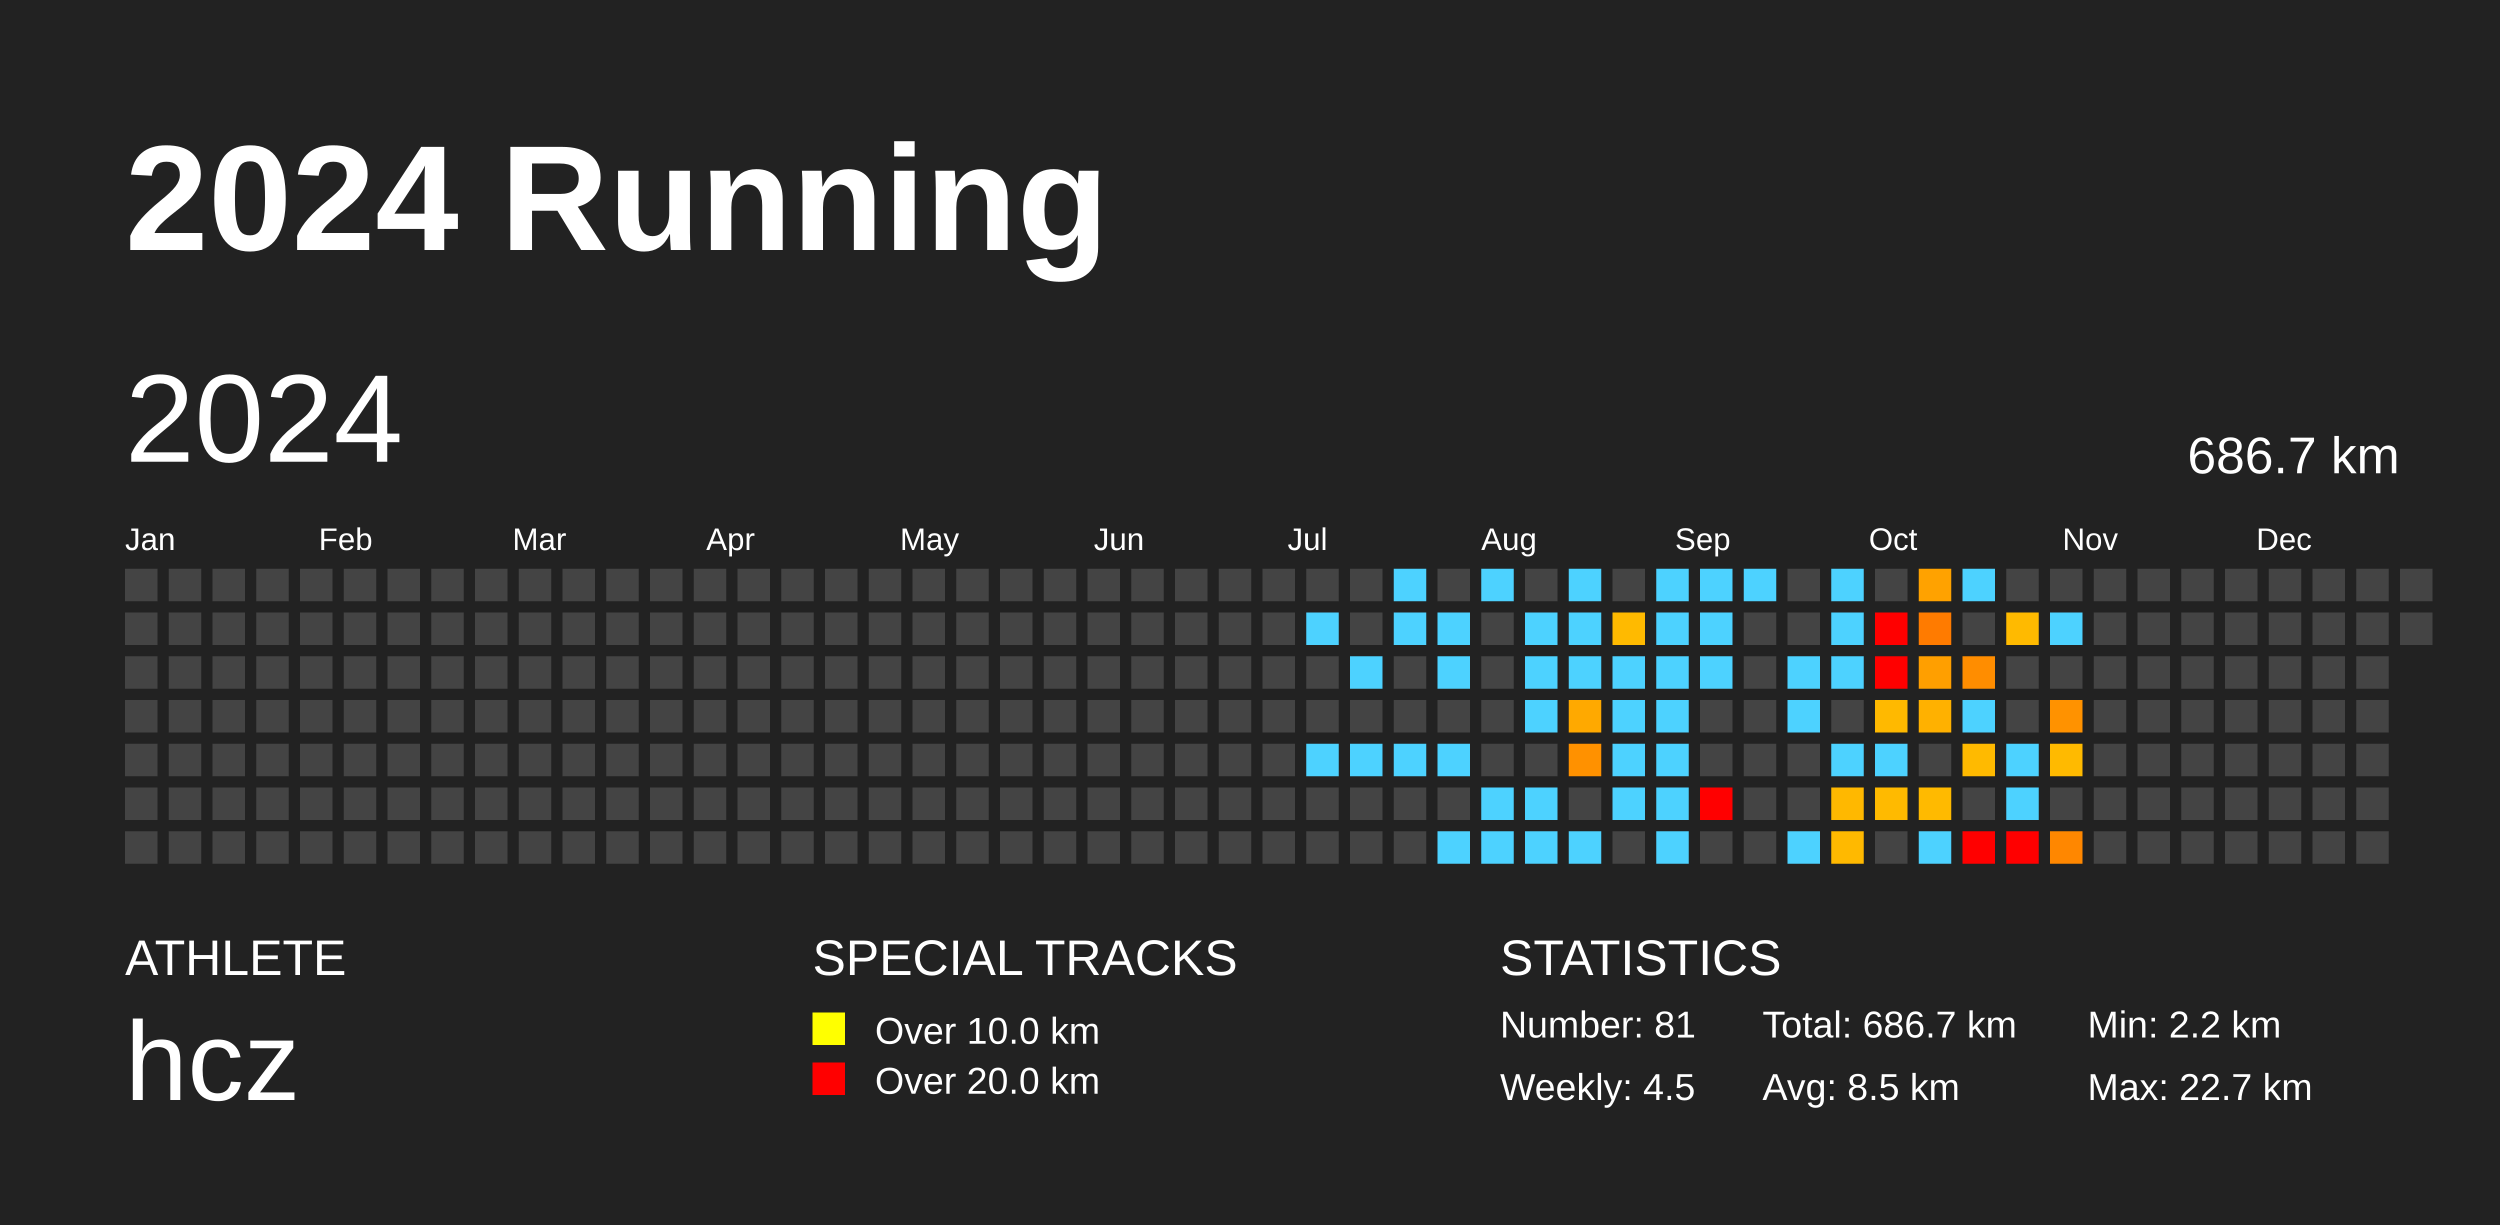
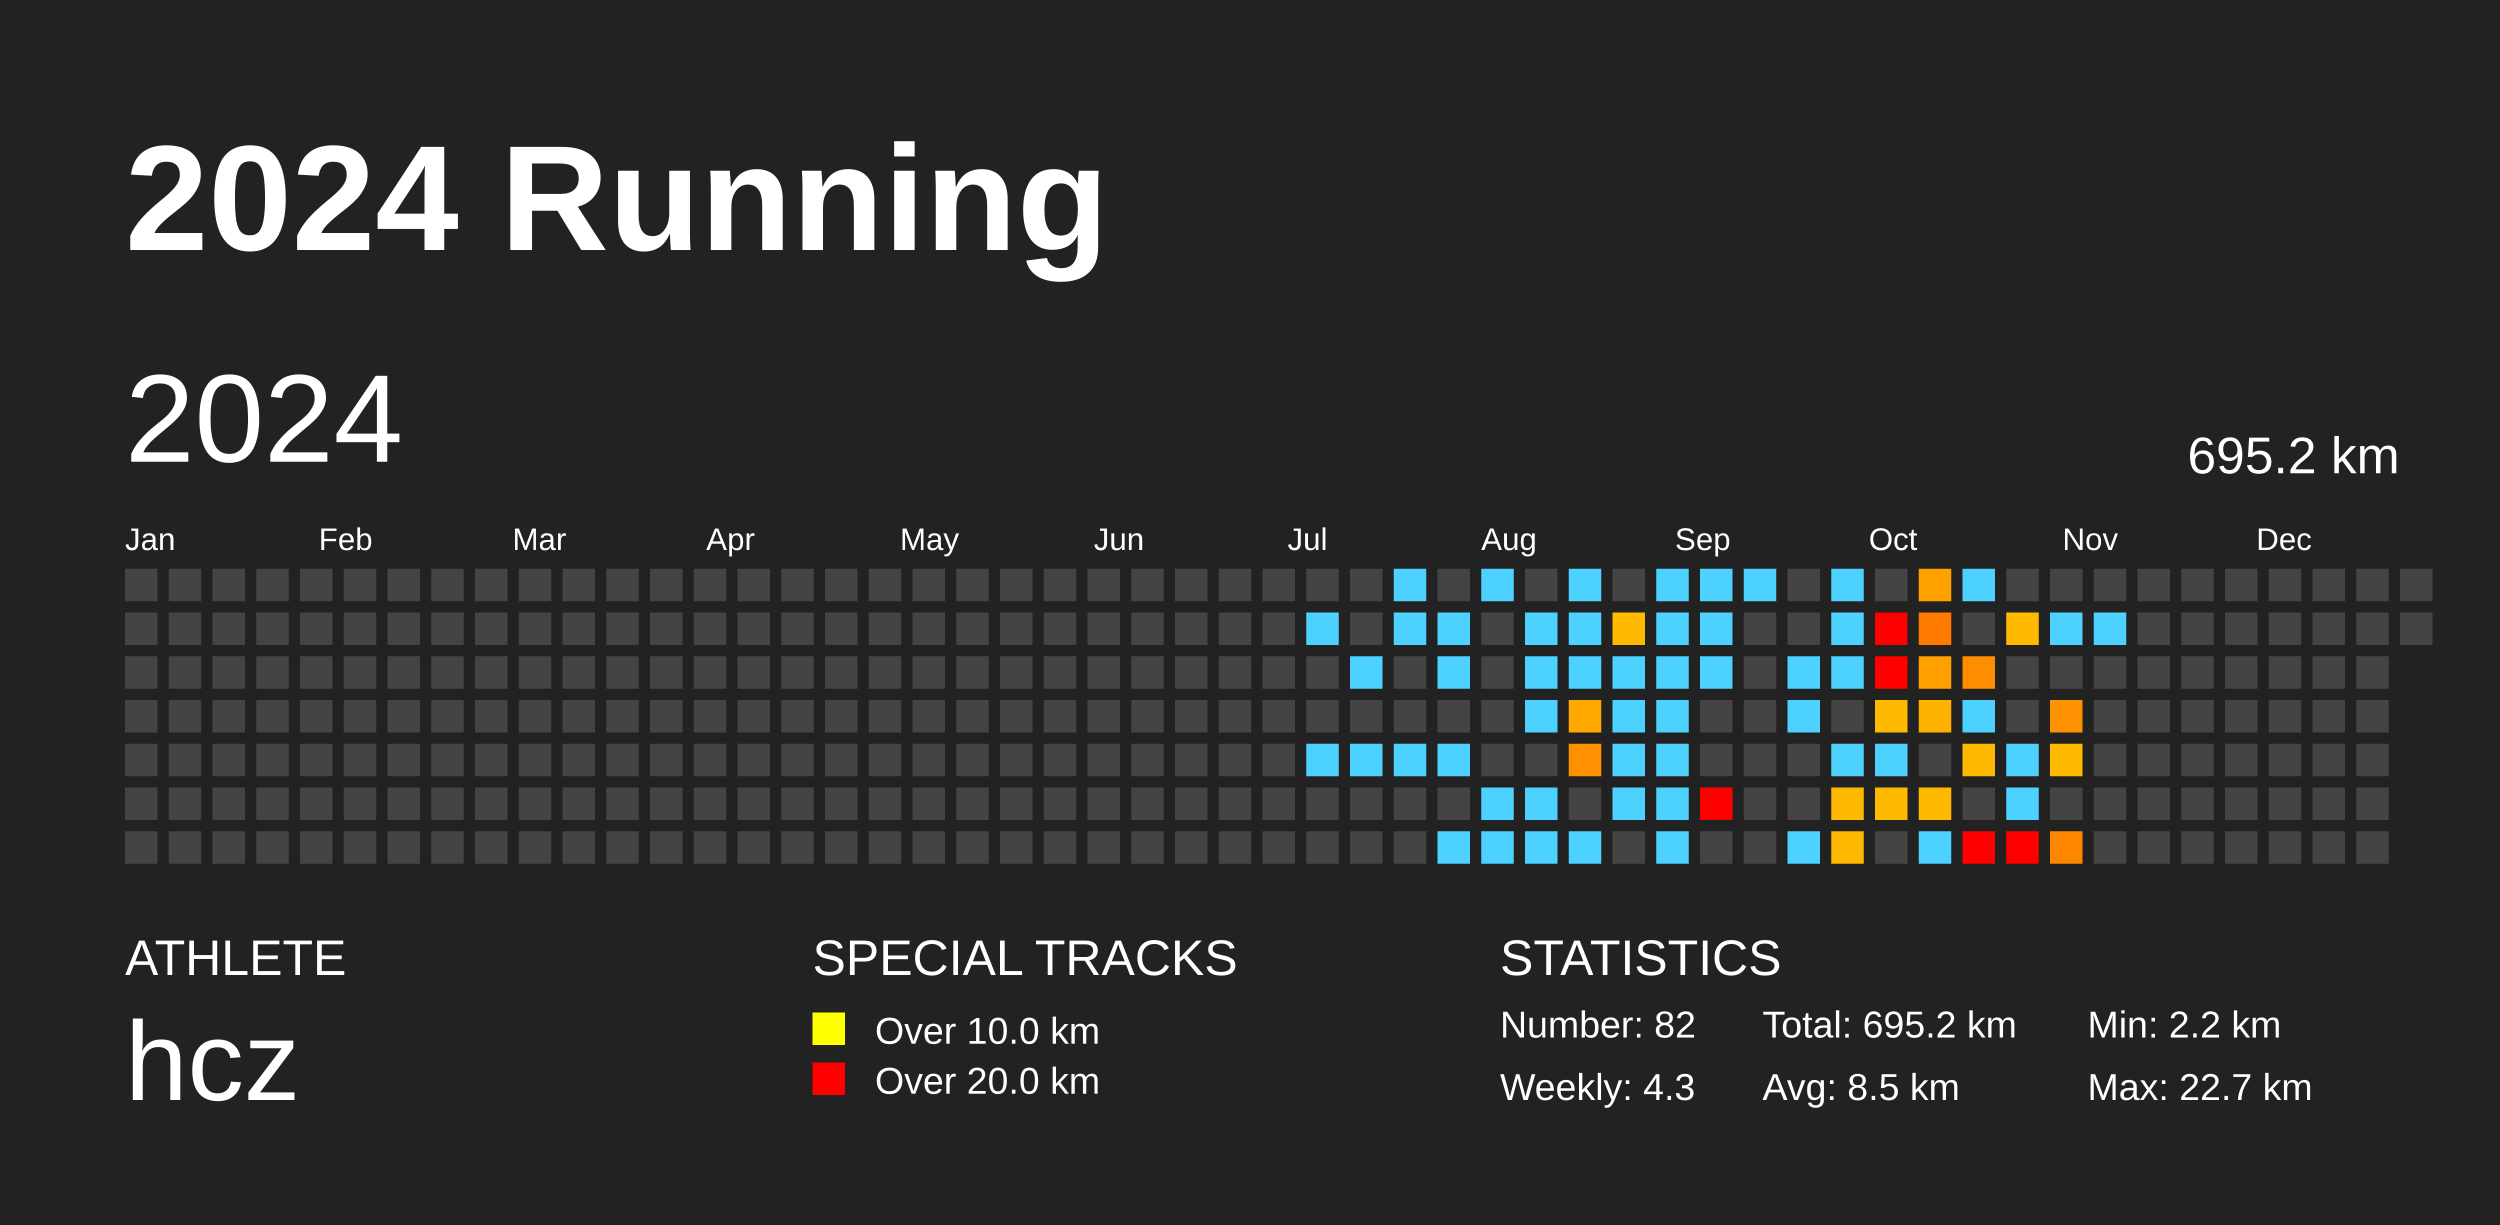
<svg xmlns="http://www.w3.org/2000/svg" baseProfile="full" height="98mm" version="1.1" viewBox="0,0,200,98" width="200mm">
  <defs />
  <rect fill="#222222" height="98" width="200" x="0" y="0" />
  <text fill="#FFFFFF" style="font-size:12px; font-family:Arial; font-weight:bold;" x="10" y="20">2024 Running</text>
  <text fill="#FFFFFF" style="font-size:4px; font-family:Arial" x="10" y="78">ATHLETE</text>
  <text fill="#FFFFFF" style="font-size:9px; font-family:Arial" x="10" y="88">hcz</text>
  <text fill="#FFFFFF" style="font-size:4px; font-family:Arial" x="65" y="78">SPECIAL TRACKS</text>
  <rect fill="yellow" height="2.6" width="2.6" x="65" y="81" />
  <text fill="#FFFFFF" style="font-size:3px; font-family:Arial" x="70" y="83.5">Over 10.0 km</text>
  <rect fill="red" height="2.6" width="2.6" x="65" y="85" />
  <text fill="#FFFFFF" style="font-size:3px; font-family:Arial" x="70" y="87.5">Over 20.0 km</text>
  <text fill="#FFFFFF" style="font-size:4px; font-family:Arial" x="120" y="78">STATISTICS</text>
-   <text fill="#FFFFFF" style="font-size:3px; font-family:Arial" x="120" y="83">Number: 81</text>
-   <text fill="#FFFFFF" style="font-size:3px; font-family:Arial" x="120" y="88">Weekly: 4.5</text>
-   <text fill="#FFFFFF" style="font-size:3px; font-family:Arial" x="141" y="83">Total: 686.7 km</text>
+   <text fill="#FFFFFF" style="font-size:3px; font-family:Arial" x="120" y="83">Number: 82</text>
+   <text fill="#FFFFFF" style="font-size:3px; font-family:Arial" x="120" y="88">Weekly: 4.3</text>
+   <text fill="#FFFFFF" style="font-size:3px; font-family:Arial" x="141" y="83">Total: 695.2 km</text>
  <text fill="#FFFFFF" style="font-size:3px; font-family:Arial" x="141" y="88">Avg: 8.5 km</text>
  <text fill="#FFFFFF" style="font-size:3px; font-family:Arial" x="167" y="83">Min: 2.2 km</text>
  <text fill="#FFFFFF" style="font-size:3px; font-family:Arial" x="167" y="88">Max: 22.7 km</text>
  <text dominant-baseline="hanging" fill="#FFFFFF" style="font-size:10.0px; font-family:Arial;" x="10" y="30">2024</text>
-   <text dominant-baseline="hanging" fill="#FFFFFF" style="font-size:4.125px; font-family:Arial;" x="175" y="35">686.7 km</text>
+   <text dominant-baseline="hanging" fill="#FFFFFF" style="font-size:4.125px; font-family:Arial;" x="175" y="35">695.2 km</text>
  <text fill="#FFFFFF" style="font-size:2.5px; font-family:Arial" x="10.0" y="44">Jan</text>
  <text fill="#FFFFFF" style="font-size:2.5px; font-family:Arial" x="25.5" y="44">Feb</text>
  <text fill="#FFFFFF" style="font-size:2.5px; font-family:Arial" x="41.0" y="44">Mar</text>
  <text fill="#FFFFFF" style="font-size:2.5px; font-family:Arial" x="56.5" y="44">Apr</text>
  <text fill="#FFFFFF" style="font-size:2.5px; font-family:Arial" x="72.0" y="44">May</text>
  <text fill="#FFFFFF" style="font-size:2.5px; font-family:Arial" x="87.5" y="44">Jun</text>
  <text fill="#FFFFFF" style="font-size:2.5px; font-family:Arial" x="103.0" y="44">Jul</text>
  <text fill="#FFFFFF" style="font-size:2.5px; font-family:Arial" x="118.5" y="44">Aug</text>
  <text fill="#FFFFFF" style="font-size:2.5px; font-family:Arial" x="134.0" y="44">Sep</text>
  <text fill="#FFFFFF" style="font-size:2.5px; font-family:Arial" x="149.5" y="44">Oct</text>
  <text fill="#FFFFFF" style="font-size:2.5px; font-family:Arial" x="165.0" y="44">Nov</text>
  <text fill="#FFFFFF" style="font-size:2.5px; font-family:Arial" x="180.5" y="44">Dec</text>
  <rect fill="#444444" height="2.6" width="2.6" x="10.0" y="45.5" />
  <rect fill="#444444" height="2.6" width="2.6" x="10.0" y="49.0" />
  <rect fill="#444444" height="2.6" width="2.6" x="10.0" y="52.5" />
  <rect fill="#444444" height="2.6" width="2.6" x="10.0" y="56.0" />
  <rect fill="#444444" height="2.6" width="2.6" x="10.0" y="59.5" />
  <rect fill="#444444" height="2.6" width="2.6" x="10.0" y="63.0" />
  <rect fill="#444444" height="2.6" width="2.6" x="10.0" y="66.5" />
  <rect fill="#444444" height="2.6" width="2.6" x="13.5" y="45.5" />
  <rect fill="#444444" height="2.6" width="2.6" x="13.5" y="49.0" />
  <rect fill="#444444" height="2.6" width="2.6" x="13.5" y="52.5" />
  <rect fill="#444444" height="2.6" width="2.6" x="13.5" y="56.0" />
  <rect fill="#444444" height="2.6" width="2.6" x="13.5" y="59.5" />
  <rect fill="#444444" height="2.6" width="2.6" x="13.5" y="63.0" />
  <rect fill="#444444" height="2.6" width="2.6" x="13.5" y="66.5" />
  <rect fill="#444444" height="2.6" width="2.6" x="17.0" y="45.5" />
  <rect fill="#444444" height="2.6" width="2.6" x="17.0" y="49.0" />
  <rect fill="#444444" height="2.6" width="2.6" x="17.0" y="52.5" />
  <rect fill="#444444" height="2.6" width="2.6" x="17.0" y="56.0" />
  <rect fill="#444444" height="2.6" width="2.6" x="17.0" y="59.5" />
  <rect fill="#444444" height="2.6" width="2.6" x="17.0" y="63.0" />
  <rect fill="#444444" height="2.6" width="2.6" x="17.0" y="66.5" />
  <rect fill="#444444" height="2.6" width="2.6" x="20.5" y="45.5" />
  <rect fill="#444444" height="2.6" width="2.6" x="20.5" y="49.0" />
  <rect fill="#444444" height="2.6" width="2.6" x="20.5" y="52.5" />
  <rect fill="#444444" height="2.6" width="2.6" x="20.5" y="56.0" />
  <rect fill="#444444" height="2.6" width="2.6" x="20.5" y="59.5" />
  <rect fill="#444444" height="2.6" width="2.6" x="20.5" y="63.0" />
  <rect fill="#444444" height="2.6" width="2.6" x="20.5" y="66.5" />
  <rect fill="#444444" height="2.6" width="2.6" x="24.0" y="45.5" />
  <rect fill="#444444" height="2.6" width="2.6" x="24.0" y="49.0" />
  <rect fill="#444444" height="2.6" width="2.6" x="24.0" y="52.5" />
  <rect fill="#444444" height="2.6" width="2.6" x="24.0" y="56.0" />
  <rect fill="#444444" height="2.6" width="2.6" x="24.0" y="59.5" />
  <rect fill="#444444" height="2.6" width="2.6" x="24.0" y="63.0" />
  <rect fill="#444444" height="2.6" width="2.6" x="24.0" y="66.5" />
  <rect fill="#444444" height="2.6" width="2.6" x="27.5" y="45.5" />
  <rect fill="#444444" height="2.6" width="2.6" x="27.5" y="49.0" />
  <rect fill="#444444" height="2.6" width="2.6" x="27.5" y="52.5" />
  <rect fill="#444444" height="2.6" width="2.6" x="27.5" y="56.0" />
  <rect fill="#444444" height="2.6" width="2.6" x="27.5" y="59.5" />
  <rect fill="#444444" height="2.6" width="2.6" x="27.5" y="63.0" />
  <rect fill="#444444" height="2.6" width="2.6" x="27.5" y="66.5" />
  <rect fill="#444444" height="2.6" width="2.6" x="31.0" y="45.5" />
  <rect fill="#444444" height="2.6" width="2.6" x="31.0" y="49.0" />
  <rect fill="#444444" height="2.6" width="2.6" x="31.0" y="52.5" />
  <rect fill="#444444" height="2.6" width="2.6" x="31.0" y="56.0" />
  <rect fill="#444444" height="2.6" width="2.6" x="31.0" y="59.5" />
  <rect fill="#444444" height="2.6" width="2.6" x="31.0" y="63.0" />
  <rect fill="#444444" height="2.6" width="2.6" x="31.0" y="66.5" />
  <rect fill="#444444" height="2.6" width="2.6" x="34.5" y="45.5" />
  <rect fill="#444444" height="2.6" width="2.6" x="34.5" y="49.0" />
  <rect fill="#444444" height="2.6" width="2.6" x="34.5" y="52.5" />
  <rect fill="#444444" height="2.6" width="2.6" x="34.5" y="56.0" />
  <rect fill="#444444" height="2.6" width="2.6" x="34.5" y="59.5" />
  <rect fill="#444444" height="2.6" width="2.6" x="34.5" y="63.0" />
  <rect fill="#444444" height="2.6" width="2.6" x="34.5" y="66.5" />
  <rect fill="#444444" height="2.6" width="2.6" x="38.0" y="45.5" />
  <rect fill="#444444" height="2.6" width="2.6" x="38.0" y="49.0" />
  <rect fill="#444444" height="2.6" width="2.6" x="38.0" y="52.5" />
  <rect fill="#444444" height="2.6" width="2.6" x="38.0" y="56.0" />
  <rect fill="#444444" height="2.6" width="2.6" x="38.0" y="59.5" />
  <rect fill="#444444" height="2.6" width="2.6" x="38.0" y="63.0" />
  <rect fill="#444444" height="2.6" width="2.6" x="38.0" y="66.5" />
  <rect fill="#444444" height="2.6" width="2.6" x="41.5" y="45.5" />
  <rect fill="#444444" height="2.6" width="2.6" x="41.5" y="49.0" />
  <rect fill="#444444" height="2.6" width="2.6" x="41.5" y="52.5" />
  <rect fill="#444444" height="2.6" width="2.6" x="41.5" y="56.0" />
  <rect fill="#444444" height="2.6" width="2.6" x="41.5" y="59.5" />
  <rect fill="#444444" height="2.6" width="2.6" x="41.5" y="63.0" />
  <rect fill="#444444" height="2.6" width="2.6" x="41.5" y="66.5" />
  <rect fill="#444444" height="2.6" width="2.6" x="45.0" y="45.5" />
  <rect fill="#444444" height="2.6" width="2.6" x="45.0" y="49.0" />
  <rect fill="#444444" height="2.6" width="2.6" x="45.0" y="52.5" />
  <rect fill="#444444" height="2.6" width="2.6" x="45.0" y="56.0" />
  <rect fill="#444444" height="2.6" width="2.6" x="45.0" y="59.5" />
  <rect fill="#444444" height="2.6" width="2.6" x="45.0" y="63.0" />
  <rect fill="#444444" height="2.6" width="2.6" x="45.0" y="66.5" />
  <rect fill="#444444" height="2.6" width="2.6" x="48.5" y="45.5" />
  <rect fill="#444444" height="2.6" width="2.6" x="48.5" y="49.0" />
  <rect fill="#444444" height="2.6" width="2.6" x="48.5" y="52.5" />
  <rect fill="#444444" height="2.6" width="2.6" x="48.5" y="56.0" />
  <rect fill="#444444" height="2.6" width="2.6" x="48.5" y="59.5" />
  <rect fill="#444444" height="2.6" width="2.6" x="48.5" y="63.0" />
  <rect fill="#444444" height="2.6" width="2.6" x="48.5" y="66.5" />
  <rect fill="#444444" height="2.6" width="2.6" x="52.0" y="45.5" />
  <rect fill="#444444" height="2.6" width="2.6" x="52.0" y="49.0" />
  <rect fill="#444444" height="2.6" width="2.6" x="52.0" y="52.5" />
  <rect fill="#444444" height="2.6" width="2.6" x="52.0" y="56.0" />
  <rect fill="#444444" height="2.6" width="2.6" x="52.0" y="59.5" />
  <rect fill="#444444" height="2.6" width="2.6" x="52.0" y="63.0" />
  <rect fill="#444444" height="2.6" width="2.6" x="52.0" y="66.5" />
  <rect fill="#444444" height="2.6" width="2.6" x="55.5" y="45.5" />
  <rect fill="#444444" height="2.6" width="2.6" x="55.5" y="49.0" />
  <rect fill="#444444" height="2.6" width="2.6" x="55.5" y="52.5" />
  <rect fill="#444444" height="2.6" width="2.6" x="55.5" y="56.0" />
  <rect fill="#444444" height="2.6" width="2.6" x="55.5" y="59.5" />
  <rect fill="#444444" height="2.6" width="2.6" x="55.5" y="63.0" />
  <rect fill="#444444" height="2.6" width="2.6" x="55.5" y="66.5" />
  <rect fill="#444444" height="2.6" width="2.6" x="59.0" y="45.5" />
  <rect fill="#444444" height="2.6" width="2.6" x="59.0" y="49.0" />
  <rect fill="#444444" height="2.6" width="2.6" x="59.0" y="52.5" />
  <rect fill="#444444" height="2.6" width="2.6" x="59.0" y="56.0" />
  <rect fill="#444444" height="2.6" width="2.6" x="59.0" y="59.5" />
  <rect fill="#444444" height="2.6" width="2.6" x="59.0" y="63.0" />
  <rect fill="#444444" height="2.6" width="2.6" x="59.0" y="66.5" />
  <rect fill="#444444" height="2.6" width="2.6" x="62.5" y="45.5" />
  <rect fill="#444444" height="2.6" width="2.6" x="62.5" y="49.0" />
  <rect fill="#444444" height="2.6" width="2.6" x="62.5" y="52.5" />
  <rect fill="#444444" height="2.6" width="2.6" x="62.5" y="56.0" />
  <rect fill="#444444" height="2.6" width="2.6" x="62.5" y="59.5" />
  <rect fill="#444444" height="2.6" width="2.6" x="62.5" y="63.0" />
  <rect fill="#444444" height="2.6" width="2.6" x="62.5" y="66.5" />
  <rect fill="#444444" height="2.6" width="2.6" x="66.0" y="45.5" />
  <rect fill="#444444" height="2.6" width="2.6" x="66.0" y="49.0" />
  <rect fill="#444444" height="2.6" width="2.6" x="66.0" y="52.5" />
  <rect fill="#444444" height="2.6" width="2.6" x="66.0" y="56.0" />
  <rect fill="#444444" height="2.6" width="2.6" x="66.0" y="59.5" />
  <rect fill="#444444" height="2.6" width="2.6" x="66.0" y="63.0" />
  <rect fill="#444444" height="2.6" width="2.6" x="66.0" y="66.5" />
  <rect fill="#444444" height="2.6" width="2.6" x="69.5" y="45.5" />
  <rect fill="#444444" height="2.6" width="2.6" x="69.5" y="49.0" />
  <rect fill="#444444" height="2.6" width="2.6" x="69.5" y="52.5" />
  <rect fill="#444444" height="2.6" width="2.6" x="69.5" y="56.0" />
  <rect fill="#444444" height="2.6" width="2.6" x="69.5" y="59.5" />
  <rect fill="#444444" height="2.6" width="2.6" x="69.5" y="63.0" />
  <rect fill="#444444" height="2.6" width="2.6" x="69.5" y="66.5" />
  <rect fill="#444444" height="2.6" width="2.6" x="73.0" y="45.5" />
  <rect fill="#444444" height="2.6" width="2.6" x="73.0" y="49.0" />
  <rect fill="#444444" height="2.6" width="2.6" x="73.0" y="52.5" />
  <rect fill="#444444" height="2.6" width="2.6" x="73.0" y="56.0" />
  <rect fill="#444444" height="2.6" width="2.6" x="73.0" y="59.5" />
  <rect fill="#444444" height="2.6" width="2.6" x="73.0" y="63.0" />
  <rect fill="#444444" height="2.6" width="2.6" x="73.0" y="66.5" />
  <rect fill="#444444" height="2.6" width="2.6" x="76.5" y="45.5" />
  <rect fill="#444444" height="2.6" width="2.6" x="76.5" y="49.0" />
  <rect fill="#444444" height="2.6" width="2.6" x="76.5" y="52.5" />
  <rect fill="#444444" height="2.6" width="2.6" x="76.5" y="56.0" />
  <rect fill="#444444" height="2.6" width="2.6" x="76.5" y="59.5" />
  <rect fill="#444444" height="2.6" width="2.6" x="76.5" y="63.0" />
  <rect fill="#444444" height="2.6" width="2.6" x="76.5" y="66.5" />
  <rect fill="#444444" height="2.6" width="2.6" x="80.0" y="45.5" />
  <rect fill="#444444" height="2.6" width="2.6" x="80.0" y="49.0" />
  <rect fill="#444444" height="2.6" width="2.6" x="80.0" y="52.5" />
  <rect fill="#444444" height="2.6" width="2.6" x="80.0" y="56.0" />
  <rect fill="#444444" height="2.6" width="2.6" x="80.0" y="59.5" />
  <rect fill="#444444" height="2.6" width="2.6" x="80.0" y="63.0" />
  <rect fill="#444444" height="2.6" width="2.6" x="80.0" y="66.5" />
  <rect fill="#444444" height="2.6" width="2.6" x="83.5" y="45.5" />
  <rect fill="#444444" height="2.6" width="2.6" x="83.5" y="49.0" />
  <rect fill="#444444" height="2.6" width="2.6" x="83.5" y="52.5" />
  <rect fill="#444444" height="2.6" width="2.6" x="83.5" y="56.0" />
  <rect fill="#444444" height="2.6" width="2.6" x="83.5" y="59.5" />
  <rect fill="#444444" height="2.6" width="2.6" x="83.5" y="63.0" />
  <rect fill="#444444" height="2.6" width="2.6" x="83.5" y="66.5" />
  <rect fill="#444444" height="2.6" width="2.6" x="87.0" y="45.5" />
  <rect fill="#444444" height="2.6" width="2.6" x="87.0" y="49.0" />
  <rect fill="#444444" height="2.6" width="2.6" x="87.0" y="52.5" />
  <rect fill="#444444" height="2.6" width="2.6" x="87.0" y="56.0" />
  <rect fill="#444444" height="2.6" width="2.6" x="87.0" y="59.5" />
  <rect fill="#444444" height="2.6" width="2.6" x="87.0" y="63.0" />
  <rect fill="#444444" height="2.6" width="2.6" x="87.0" y="66.5" />
  <rect fill="#444444" height="2.6" width="2.6" x="90.5" y="45.5" />
  <rect fill="#444444" height="2.6" width="2.6" x="90.5" y="49.0" />
  <rect fill="#444444" height="2.6" width="2.6" x="90.5" y="52.5" />
  <rect fill="#444444" height="2.6" width="2.6" x="90.5" y="56.0" />
  <rect fill="#444444" height="2.6" width="2.6" x="90.5" y="59.5" />
  <rect fill="#444444" height="2.6" width="2.6" x="90.5" y="63.0" />
  <rect fill="#444444" height="2.6" width="2.6" x="90.5" y="66.5" />
  <rect fill="#444444" height="2.6" width="2.6" x="94.0" y="45.5" />
  <rect fill="#444444" height="2.6" width="2.6" x="94.0" y="49.0" />
  <rect fill="#444444" height="2.6" width="2.6" x="94.0" y="52.5" />
  <rect fill="#444444" height="2.6" width="2.6" x="94.0" y="56.0" />
  <rect fill="#444444" height="2.6" width="2.6" x="94.0" y="59.5" />
  <rect fill="#444444" height="2.6" width="2.6" x="94.0" y="63.0" />
  <rect fill="#444444" height="2.6" width="2.6" x="94.0" y="66.5" />
  <rect fill="#444444" height="2.6" width="2.6" x="97.5" y="45.5" />
  <rect fill="#444444" height="2.6" width="2.6" x="97.5" y="49.0" />
  <rect fill="#444444" height="2.6" width="2.6" x="97.5" y="52.5" />
  <rect fill="#444444" height="2.6" width="2.6" x="97.5" y="56.0" />
  <rect fill="#444444" height="2.6" width="2.6" x="97.5" y="59.5" />
  <rect fill="#444444" height="2.6" width="2.6" x="97.5" y="63.0" />
  <rect fill="#444444" height="2.6" width="2.6" x="97.5" y="66.5" />
  <rect fill="#444444" height="2.6" width="2.6" x="101.0" y="45.5" />
  <rect fill="#444444" height="2.6" width="2.6" x="101.0" y="49.0" />
  <rect fill="#444444" height="2.6" width="2.6" x="101.0" y="52.5" />
  <rect fill="#444444" height="2.6" width="2.6" x="101.0" y="56.0" />
  <rect fill="#444444" height="2.6" width="2.6" x="101.0" y="59.5" />
  <rect fill="#444444" height="2.6" width="2.6" x="101.0" y="63.0" />
  <rect fill="#444444" height="2.6" width="2.6" x="101.0" y="66.5" />
  <rect fill="#444444" height="2.6" width="2.6" x="104.5" y="45.5" />
  <rect fill="#4dd2ff" height="2.6" width="2.6" x="104.5" y="49.0" />
  <rect fill="#444444" height="2.6" width="2.6" x="104.5" y="52.5" />
  <rect fill="#444444" height="2.6" width="2.6" x="104.5" y="56.0" />
  <rect fill="#4dd2ff" height="2.6" width="2.6" x="104.5" y="59.5" />
  <rect fill="#444444" height="2.6" width="2.6" x="104.5" y="63.0" />
  <rect fill="#444444" height="2.6" width="2.6" x="104.5" y="66.5" />
  <rect fill="#444444" height="2.6" width="2.6" x="108.0" y="45.5" />
  <rect fill="#444444" height="2.6" width="2.6" x="108.0" y="49.0" />
  <rect fill="#4dd2ff" height="2.6" width="2.6" x="108.0" y="52.5" />
  <rect fill="#444444" height="2.6" width="2.6" x="108.0" y="56.0" />
  <rect fill="#4dd2ff" height="2.6" width="2.6" x="108.0" y="59.5" />
  <rect fill="#444444" height="2.6" width="2.6" x="108.0" y="63.0" />
  <rect fill="#444444" height="2.6" width="2.6" x="108.0" y="66.5" />
  <rect fill="#4dd2ff" height="2.6" width="2.6" x="111.5" y="45.5" />
  <rect fill="#4dd2ff" height="2.6" width="2.6" x="111.5" y="49.0" />
  <rect fill="#444444" height="2.6" width="2.6" x="111.5" y="52.5" />
  <rect fill="#444444" height="2.6" width="2.6" x="111.5" y="56.0" />
  <rect fill="#4dd2ff" height="2.6" width="2.6" x="111.5" y="59.5" />
  <rect fill="#444444" height="2.6" width="2.6" x="111.5" y="63.0" />
  <rect fill="#444444" height="2.6" width="2.6" x="111.5" y="66.5" />
  <rect fill="#444444" height="2.6" width="2.6" x="115.0" y="45.5" />
  <rect fill="#4dd2ff" height="2.6" width="2.6" x="115.0" y="49.0" />
  <rect fill="#4dd2ff" height="2.6" width="2.6" x="115.0" y="52.5" />
  <rect fill="#444444" height="2.6" width="2.6" x="115.0" y="56.0" />
  <rect fill="#4dd2ff" height="2.6" width="2.6" x="115.0" y="59.5" />
  <rect fill="#444444" height="2.6" width="2.6" x="115.0" y="63.0" />
  <rect fill="#4dd2ff" height="2.6" width="2.6" x="115.0" y="66.5" />
  <rect fill="#4dd2ff" height="2.6" width="2.6" x="118.5" y="45.5" />
  <rect fill="#444444" height="2.6" width="2.6" x="118.5" y="49.0" />
  <rect fill="#444444" height="2.6" width="2.6" x="118.5" y="52.5" />
  <rect fill="#444444" height="2.6" width="2.6" x="118.5" y="56.0" />
  <rect fill="#444444" height="2.6" width="2.6" x="118.5" y="59.5" />
  <rect fill="#4dd2ff" height="2.6" width="2.6" x="118.5" y="63.0" />
  <rect fill="#4dd2ff" height="2.6" width="2.6" x="118.5" y="66.5" />
  <rect fill="#444444" height="2.6" width="2.6" x="122.0" y="45.5" />
  <rect fill="#4dd2ff" height="2.6" width="2.6" x="122.0" y="49.0" />
  <rect fill="#4dd2ff" height="2.6" width="2.6" x="122.0" y="52.5" />
  <rect fill="#4dd2ff" height="2.6" width="2.6" x="122.0" y="56.0" />
  <rect fill="#444444" height="2.6" width="2.6" x="122.0" y="59.5" />
  <rect fill="#4dd2ff" height="2.6" width="2.6" x="122.0" y="63.0" />
  <rect fill="#4dd2ff" height="2.6" width="2.6" x="122.0" y="66.5" />
  <rect fill="#4dd2ff" height="2.6" width="2.6" x="125.5" y="45.5" />
  <rect fill="#4dd2ff" height="2.6" width="2.6" x="125.5" y="49.0" />
  <rect fill="#4dd2ff" height="2.6" width="2.6" x="125.5" y="52.5" />
  <rect fill="#ffa900" height="2.6" width="2.6" x="125.5" y="56.0" />
  <rect fill="#ff9100" height="2.6" width="2.6" x="125.5" y="59.5" />
  <rect fill="#444444" height="2.6" width="2.6" x="125.5" y="63.0" />
  <rect fill="#4dd2ff" height="2.6" width="2.6" x="125.5" y="66.5" />
  <rect fill="#444444" height="2.6" width="2.6" x="129.0" y="45.5" />
  <rect fill="#ffba00" height="2.6" width="2.6" x="129.0" y="49.0" />
  <rect fill="#4dd2ff" height="2.6" width="2.6" x="129.0" y="52.5" />
  <rect fill="#4dd2ff" height="2.6" width="2.6" x="129.0" y="56.0" />
  <rect fill="#4dd2ff" height="2.6" width="2.6" x="129.0" y="59.5" />
  <rect fill="#4dd2ff" height="2.6" width="2.6" x="129.0" y="63.0" />
  <rect fill="#444444" height="2.6" width="2.6" x="129.0" y="66.5" />
  <rect fill="#4dd2ff" height="2.6" width="2.6" x="132.5" y="45.5" />
  <rect fill="#4dd2ff" height="2.6" width="2.6" x="132.5" y="49.0" />
  <rect fill="#4dd2ff" height="2.6" width="2.6" x="132.5" y="52.5" />
  <rect fill="#4dd2ff" height="2.6" width="2.6" x="132.5" y="56.0" />
  <rect fill="#4dd2ff" height="2.6" width="2.6" x="132.5" y="59.5" />
  <rect fill="#4dd2ff" height="2.6" width="2.6" x="132.5" y="63.0" />
  <rect fill="#4dd2ff" height="2.6" width="2.6" x="132.5" y="66.5" />
  <rect fill="#4dd2ff" height="2.6" width="2.6" x="136.0" y="45.5" />
  <rect fill="#4dd2ff" height="2.6" width="2.6" x="136.0" y="49.0" />
  <rect fill="#4dd2ff" height="2.6" width="2.6" x="136.0" y="52.5" />
  <rect fill="#444444" height="2.6" width="2.6" x="136.0" y="56.0" />
  <rect fill="#444444" height="2.6" width="2.6" x="136.0" y="59.5" />
  <rect fill="red" height="2.6" width="2.6" x="136.0" y="63.0" />
  <rect fill="#444444" height="2.6" width="2.6" x="136.0" y="66.5" />
  <rect fill="#4dd2ff" height="2.6" width="2.6" x="139.5" y="45.5" />
  <rect fill="#444444" height="2.6" width="2.6" x="139.5" y="49.0" />
  <rect fill="#444444" height="2.6" width="2.6" x="139.5" y="52.5" />
  <rect fill="#444444" height="2.6" width="2.6" x="139.5" y="56.0" />
  <rect fill="#444444" height="2.6" width="2.6" x="139.5" y="59.5" />
  <rect fill="#444444" height="2.6" width="2.6" x="139.5" y="63.0" />
  <rect fill="#444444" height="2.6" width="2.6" x="139.5" y="66.5" />
  <rect fill="#444444" height="2.6" width="2.6" x="143.0" y="45.5" />
  <rect fill="#444444" height="2.6" width="2.6" x="143.0" y="49.0" />
  <rect fill="#4dd2ff" height="2.6" width="2.6" x="143.0" y="52.5" />
  <rect fill="#4dd2ff" height="2.6" width="2.6" x="143.0" y="56.0" />
  <rect fill="#444444" height="2.6" width="2.6" x="143.0" y="59.5" />
  <rect fill="#444444" height="2.6" width="2.6" x="143.0" y="63.0" />
  <rect fill="#4dd2ff" height="2.6" width="2.6" x="143.0" y="66.5" />
  <rect fill="#4dd2ff" height="2.6" width="2.6" x="146.5" y="45.5" />
  <rect fill="#4dd2ff" height="2.6" width="2.6" x="146.5" y="49.0" />
  <rect fill="#4dd2ff" height="2.6" width="2.6" x="146.5" y="52.5" />
  <rect fill="#444444" height="2.6" width="2.6" x="146.5" y="56.0" />
  <rect fill="#4dd2ff" height="2.6" width="2.6" x="146.5" y="59.5" />
  <rect fill="#ffb800" height="2.6" width="2.6" x="146.5" y="63.0" />
  <rect fill="#ffb900" height="2.6" width="2.6" x="146.5" y="66.5" />
  <rect fill="#444444" height="2.6" width="2.6" x="150.0" y="45.5" />
  <rect fill="red" height="2.6" width="2.6" x="150.0" y="49.0" />
  <rect fill="red" height="2.6" width="2.6" x="150.0" y="52.5" />
  <rect fill="#ffb900" height="2.6" width="2.6" x="150.0" y="56.0" />
  <rect fill="#4dd2ff" height="2.6" width="2.6" x="150.0" y="59.5" />
  <rect fill="#ffba00" height="2.6" width="2.6" x="150.0" y="63.0" />
  <rect fill="#444444" height="2.6" width="2.6" x="150.0" y="66.5" />
  <rect fill="#ffa200" height="2.6" width="2.6" x="153.5" y="45.5" />
  <rect fill="#ff7b00" height="2.6" width="2.6" x="153.5" y="49.0" />
  <rect fill="#ff9f00" height="2.6" width="2.6" x="153.5" y="52.5" />
  <rect fill="#ffb100" height="2.6" width="2.6" x="153.5" y="56.0" />
  <rect fill="#444444" height="2.6" width="2.6" x="153.5" y="59.5" />
  <rect fill="#ffba00" height="2.6" width="2.6" x="153.5" y="63.0" />
  <rect fill="#4dd2ff" height="2.6" width="2.6" x="153.5" y="66.5" />
  <rect fill="#4dd2ff" height="2.6" width="2.6" x="157.0" y="45.5" />
  <rect fill="#444444" height="2.6" width="2.6" x="157.0" y="49.0" />
  <rect fill="#ff8d00" height="2.6" width="2.6" x="157.0" y="52.5" />
  <rect fill="#4dd2ff" height="2.6" width="2.6" x="157.0" y="56.0" />
  <rect fill="#ffba00" height="2.6" width="2.6" x="157.0" y="59.5" />
  <rect fill="#444444" height="2.6" width="2.6" x="157.0" y="63.0" />
  <rect fill="red" height="2.6" width="2.6" x="157.0" y="66.5" />
  <rect fill="#444444" height="2.6" width="2.6" x="160.5" y="45.5" />
  <rect fill="#ffba00" height="2.6" width="2.6" x="160.5" y="49.0" />
  <rect fill="#444444" height="2.6" width="2.6" x="160.5" y="52.5" />
  <rect fill="#444444" height="2.6" width="2.6" x="160.5" y="56.0" />
  <rect fill="#4dd2ff" height="2.6" width="2.6" x="160.5" y="59.5" />
  <rect fill="#4dd2ff" height="2.6" width="2.6" x="160.5" y="63.0" />
  <rect fill="red" height="2.6" width="2.6" x="160.5" y="66.5" />
  <rect fill="#444444" height="2.6" width="2.6" x="164.0" y="45.5" />
  <rect fill="#4dd2ff" height="2.6" width="2.6" x="164.0" y="49.0" />
  <rect fill="#444444" height="2.6" width="2.6" x="164.0" y="52.5" />
  <rect fill="#ff9200" height="2.6" width="2.6" x="164.0" y="56.0" />
  <rect fill="#ffba00" height="2.6" width="2.6" x="164.0" y="59.5" />
  <rect fill="#444444" height="2.6" width="2.6" x="164.0" y="63.0" />
  <rect fill="#ff8700" height="2.6" width="2.6" x="164.0" y="66.5" />
  <rect fill="#444444" height="2.6" width="2.6" x="167.5" y="45.5" />
-   <rect fill="#444444" height="2.6" width="2.6" x="167.5" y="49.0" />
+   <rect fill="#4dd2ff" height="2.6" width="2.6" x="167.5" y="49.0" />
  <rect fill="#444444" height="2.6" width="2.6" x="167.5" y="52.5" />
  <rect fill="#444444" height="2.6" width="2.6" x="167.5" y="56.0" />
  <rect fill="#444444" height="2.6" width="2.6" x="167.5" y="59.5" />
  <rect fill="#444444" height="2.6" width="2.6" x="167.5" y="63.0" />
  <rect fill="#444444" height="2.6" width="2.6" x="167.5" y="66.5" />
  <rect fill="#444444" height="2.6" width="2.6" x="171.0" y="45.5" />
  <rect fill="#444444" height="2.6" width="2.6" x="171.0" y="49.0" />
  <rect fill="#444444" height="2.6" width="2.6" x="171.0" y="52.5" />
  <rect fill="#444444" height="2.6" width="2.6" x="171.0" y="56.0" />
  <rect fill="#444444" height="2.6" width="2.6" x="171.0" y="59.5" />
  <rect fill="#444444" height="2.6" width="2.6" x="171.0" y="63.0" />
  <rect fill="#444444" height="2.6" width="2.6" x="171.0" y="66.5" />
  <rect fill="#444444" height="2.6" width="2.6" x="174.5" y="45.5" />
  <rect fill="#444444" height="2.6" width="2.6" x="174.5" y="49.0" />
  <rect fill="#444444" height="2.6" width="2.6" x="174.5" y="52.5" />
  <rect fill="#444444" height="2.6" width="2.6" x="174.5" y="56.0" />
  <rect fill="#444444" height="2.6" width="2.6" x="174.5" y="59.5" />
  <rect fill="#444444" height="2.6" width="2.6" x="174.5" y="63.0" />
  <rect fill="#444444" height="2.6" width="2.6" x="174.5" y="66.5" />
  <rect fill="#444444" height="2.6" width="2.6" x="178.0" y="45.5" />
  <rect fill="#444444" height="2.6" width="2.6" x="178.0" y="49.0" />
  <rect fill="#444444" height="2.6" width="2.6" x="178.0" y="52.5" />
  <rect fill="#444444" height="2.6" width="2.6" x="178.0" y="56.0" />
  <rect fill="#444444" height="2.6" width="2.6" x="178.0" y="59.5" />
  <rect fill="#444444" height="2.6" width="2.6" x="178.0" y="63.0" />
  <rect fill="#444444" height="2.6" width="2.6" x="178.0" y="66.5" />
  <rect fill="#444444" height="2.6" width="2.6" x="181.5" y="45.5" />
  <rect fill="#444444" height="2.6" width="2.6" x="181.5" y="49.0" />
  <rect fill="#444444" height="2.6" width="2.6" x="181.5" y="52.5" />
  <rect fill="#444444" height="2.6" width="2.6" x="181.5" y="56.0" />
  <rect fill="#444444" height="2.6" width="2.6" x="181.5" y="59.5" />
  <rect fill="#444444" height="2.6" width="2.6" x="181.5" y="63.0" />
  <rect fill="#444444" height="2.6" width="2.6" x="181.5" y="66.5" />
  <rect fill="#444444" height="2.6" width="2.6" x="185.0" y="45.5" />
  <rect fill="#444444" height="2.6" width="2.6" x="185.0" y="49.0" />
  <rect fill="#444444" height="2.6" width="2.6" x="185.0" y="52.5" />
  <rect fill="#444444" height="2.6" width="2.6" x="185.0" y="56.0" />
  <rect fill="#444444" height="2.6" width="2.6" x="185.0" y="59.5" />
  <rect fill="#444444" height="2.6" width="2.6" x="185.0" y="63.0" />
  <rect fill="#444444" height="2.6" width="2.6" x="185.0" y="66.5" />
  <rect fill="#444444" height="2.6" width="2.6" x="188.5" y="45.5" />
  <rect fill="#444444" height="2.6" width="2.6" x="188.5" y="49.0" />
  <rect fill="#444444" height="2.6" width="2.6" x="188.5" y="52.5" />
  <rect fill="#444444" height="2.6" width="2.6" x="188.5" y="56.0" />
  <rect fill="#444444" height="2.6" width="2.6" x="188.5" y="59.5" />
  <rect fill="#444444" height="2.6" width="2.6" x="188.5" y="63.0" />
  <rect fill="#444444" height="2.6" width="2.6" x="188.5" y="66.5" />
  <rect fill="#444444" height="2.6" width="2.6" x="192.0" y="45.5" />
  <rect fill="#444444" height="2.6" width="2.6" x="192.0" y="49.0" />
</svg>
